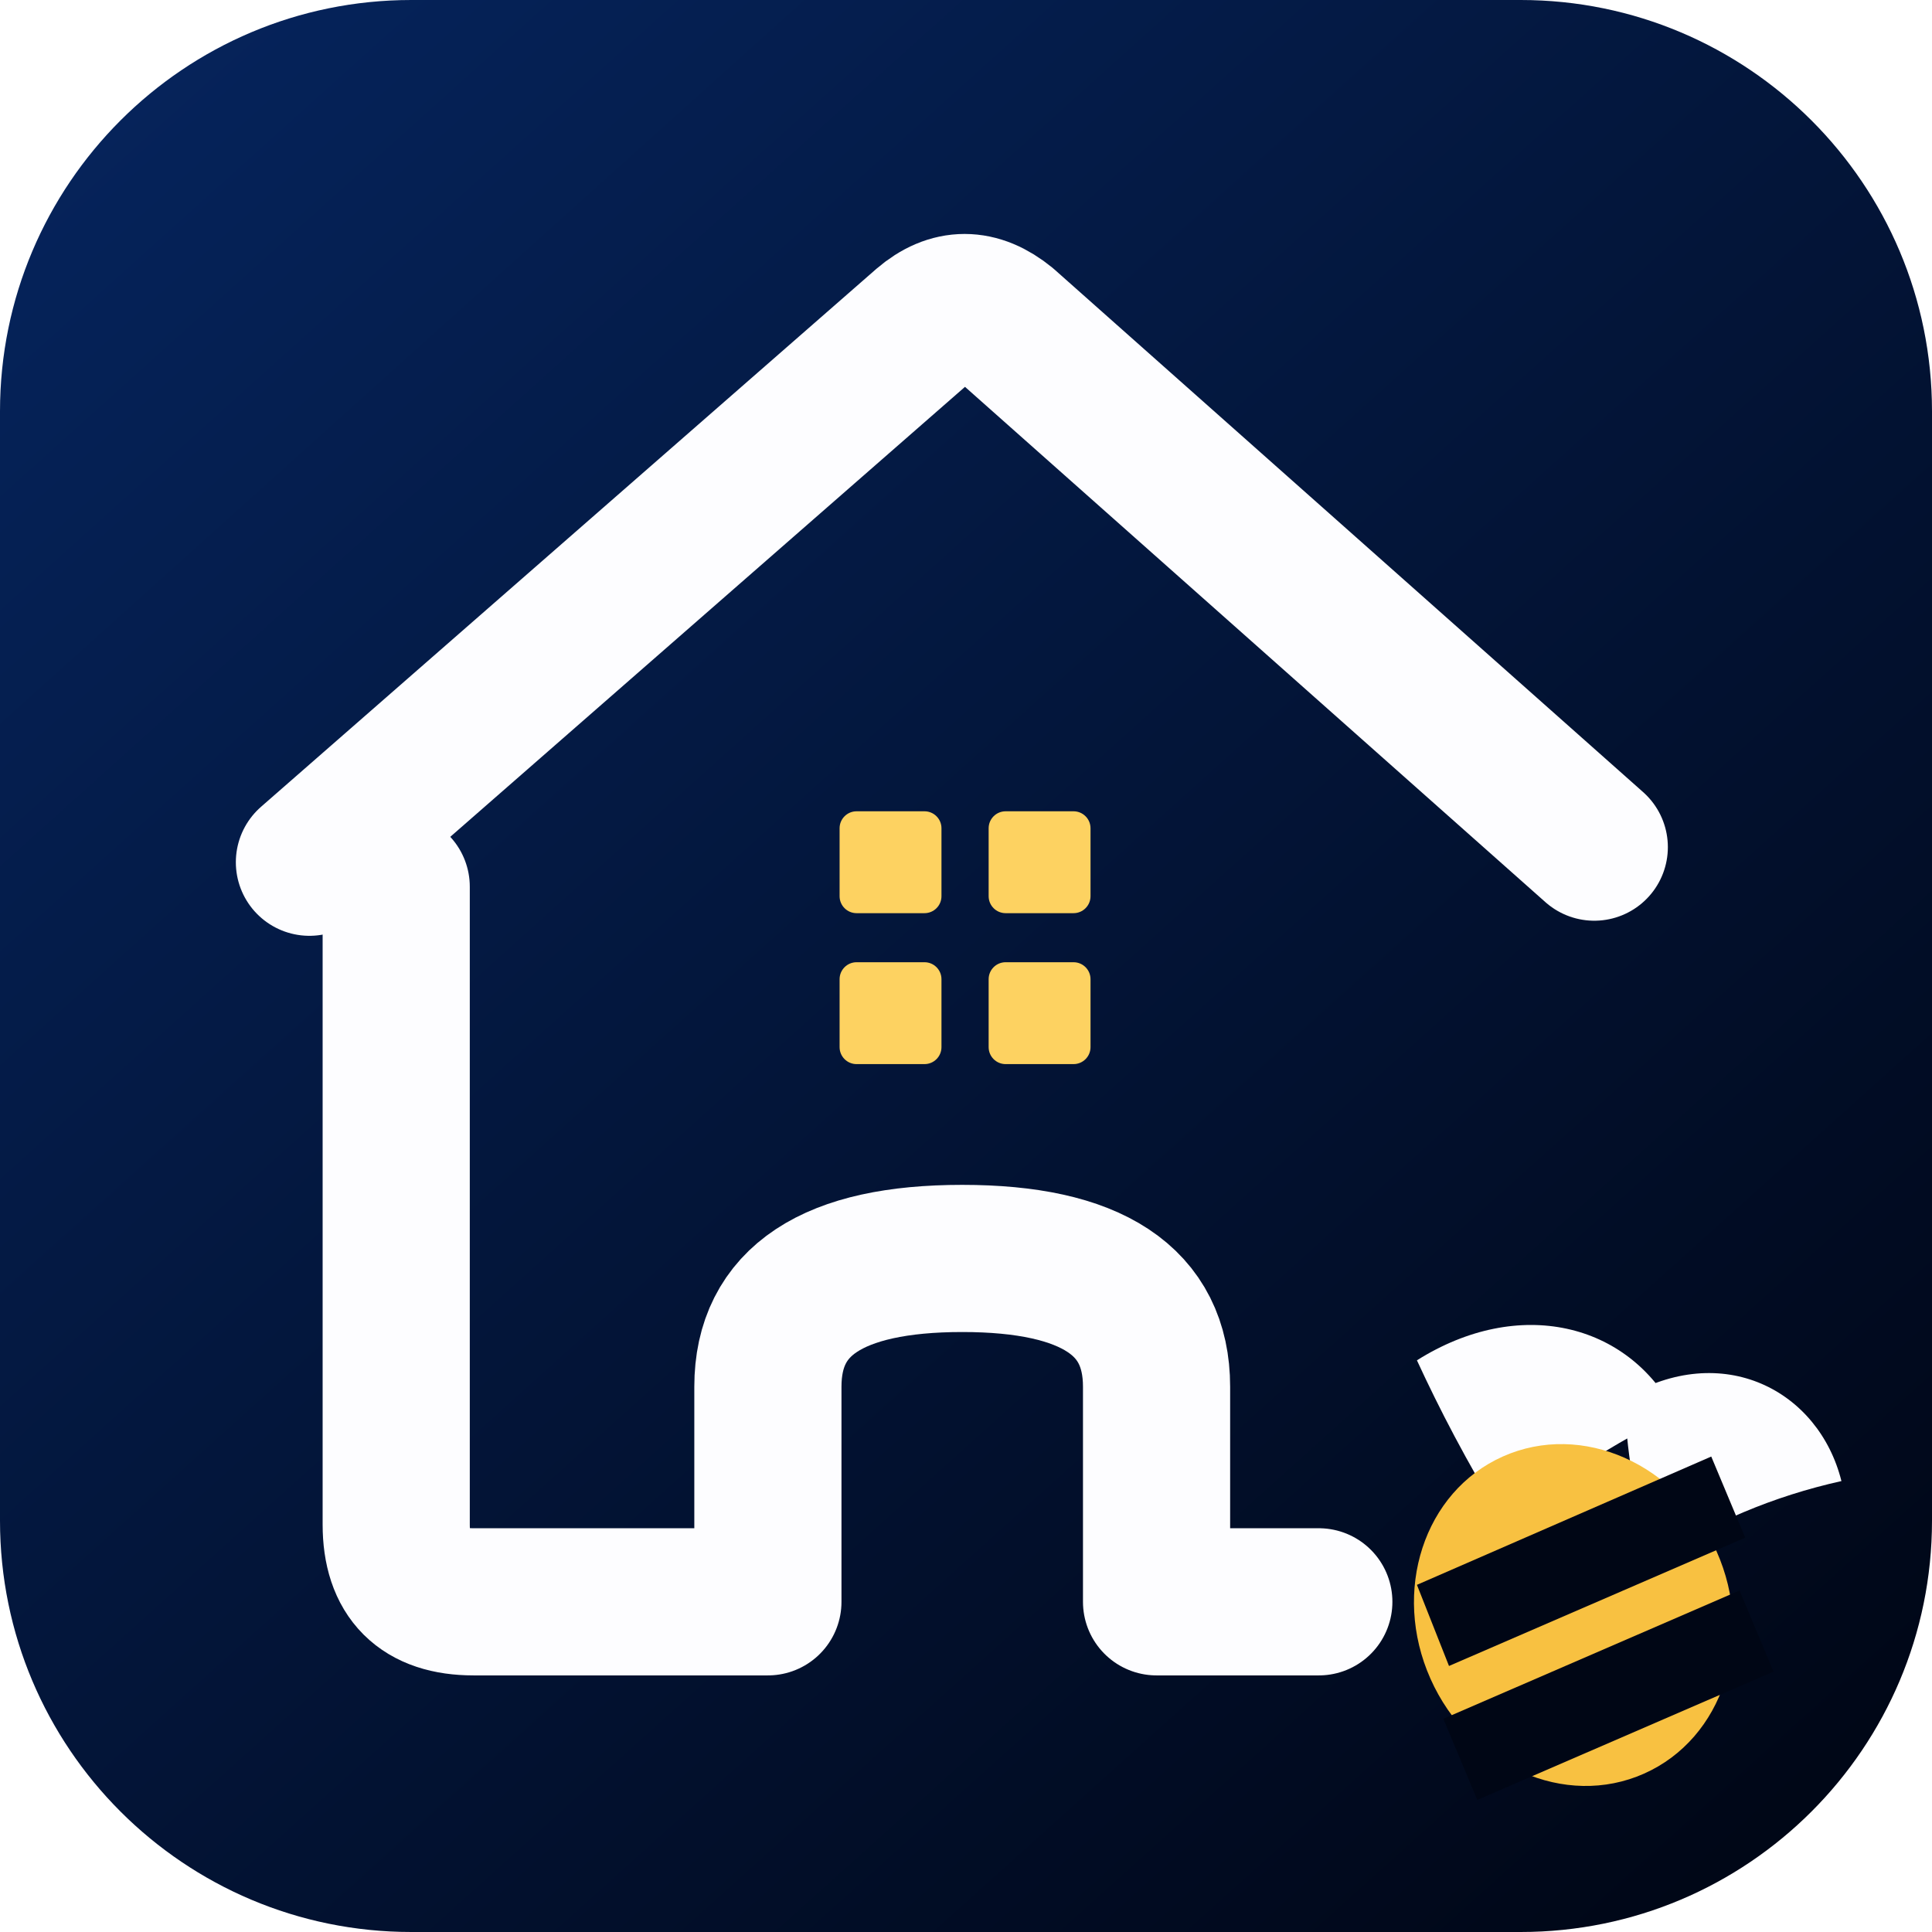
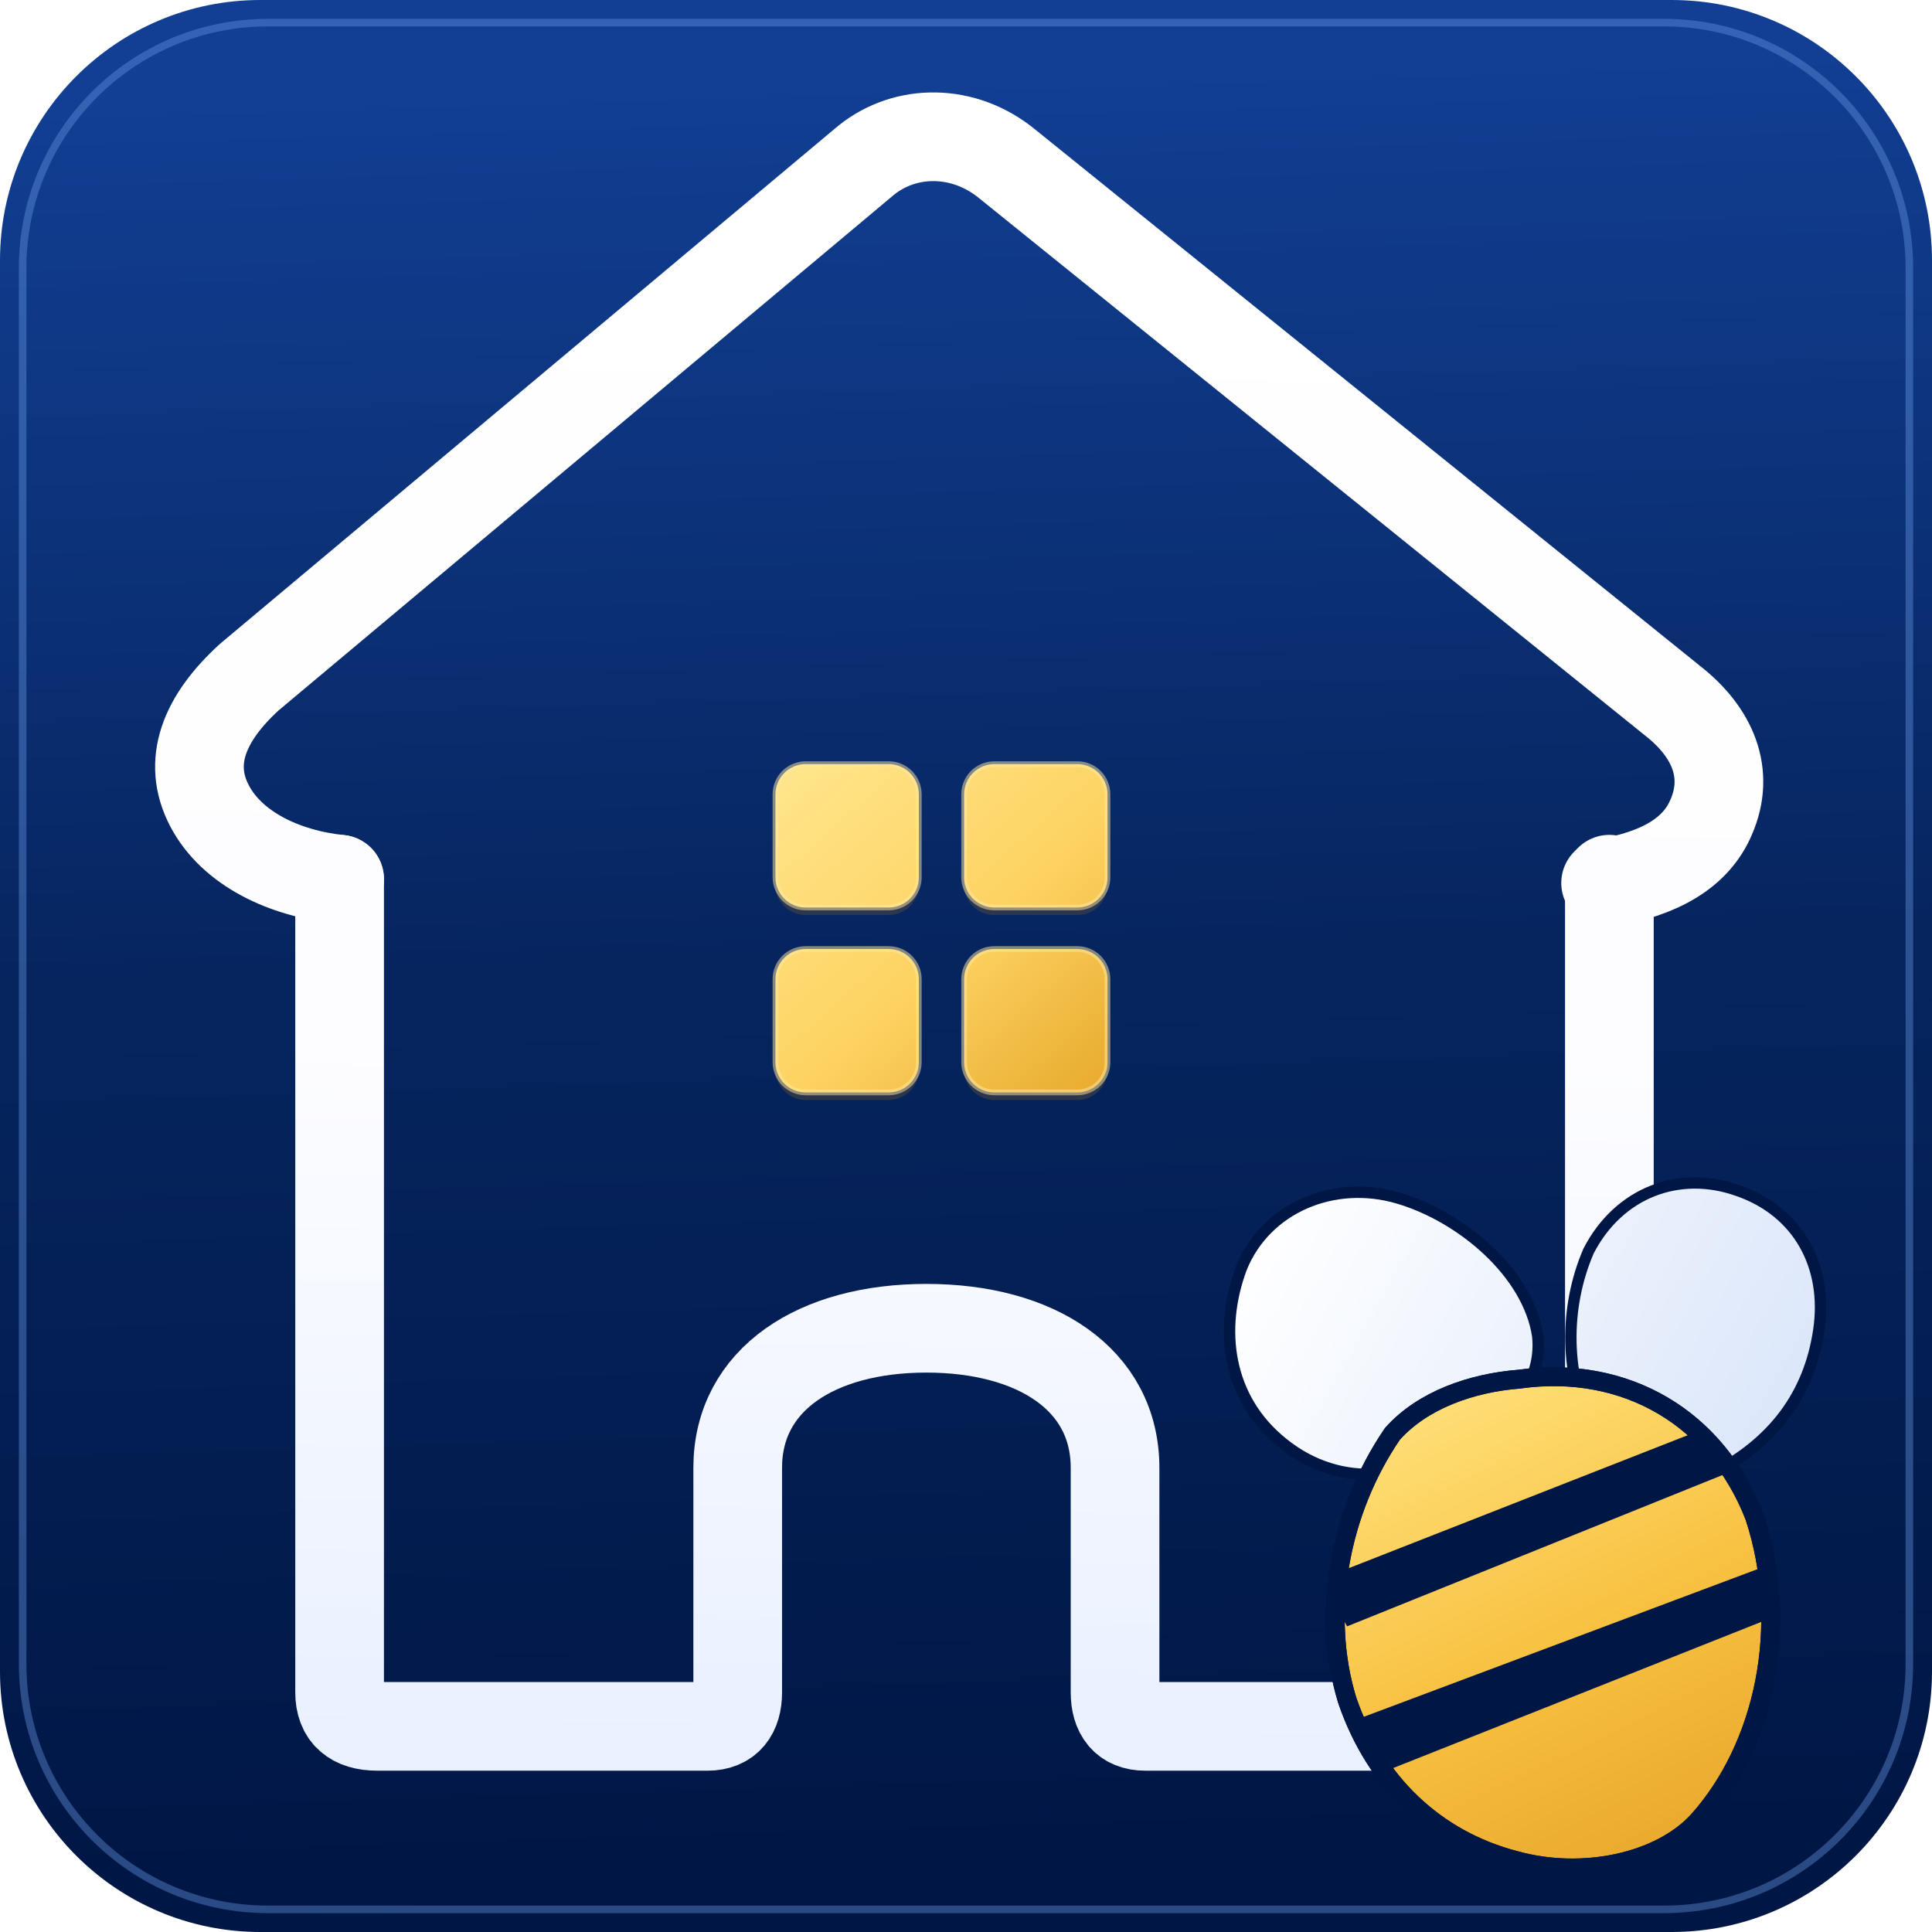
- <svg xmlns="http://www.w3.org/2000/svg" viewBox="0 0 1024 1024" role="img" aria-label="蜜蜂分租小尺寸图标">
+ <svg xmlns="http://www.w3.org/2000/svg" width="1024" height="1024" viewBox="0 0 1024 1024" fill="none">
  <defs>
-     <linearGradient id="background" x1="0" y1="0" x2=".9" y2="1">
-       <stop stop-color="#06255F" />
-       <stop offset="1" stop-color="#000615" />
+     <linearGradient id="bg" x1="490" y1="36" x2="520" y2="1010" gradientUnits="userSpaceOnUse">
+       <stop stop-color="#123F94" />
+       <stop offset="0.48" stop-color="#06255F" />
+       <stop offset="1" stop-color="#001644" />
    </linearGradient>
+     <radialGradient id="bgGlow" cx="0" cy="0" r="1" gradientTransform="translate(500 390) rotate(90) scale(630)">
+       <stop stop-color="#17499F" stop-opacity=".32" />
+       <stop offset="1" stop-color="#001644" stop-opacity="0" />
+     </radialGradient>
+     <linearGradient id="white" x1="520" y1="80" x2="505" y2="930" gradientUnits="userSpaceOnUse">
+       <stop stop-color="#FFFFFF" />
+       <stop offset=".56" stop-color="#FDFDFF" />
+       <stop offset="1" stop-color="#E9F0FF" />
+     </linearGradient>
+     <linearGradient id="window" x1="420" y1="410" x2="575" y2="585" gradientUnits="userSpaceOnUse">
+       <stop stop-color="#FFE58A" />
+       <stop offset=".55" stop-color="#FDD261" />
+       <stop offset="1" stop-color="#E8AB2F" />
+     </linearGradient>
+     <linearGradient id="bee" x1="760" y1="730" x2="884" y2="985" gradientUnits="userSpaceOnUse">
+       <stop stop-color="#FFE17B" />
+       <stop offset=".55" stop-color="#F8C141" />
+       <stop offset="1" stop-color="#E9A82C" />
+     </linearGradient>
+     <linearGradient id="wing" x1="680" y1="625" x2="930" y2="765" gradientUnits="userSpaceOnUse">
+       <stop stop-color="#FFFFFF" stop-opacity="1" />
+       <stop offset="1" stop-color="#DCE7FA" stop-opacity="1" />
+     </linearGradient>
+     <filter id="softShadow" x="-20%" y="-20%" width="140%" height="140%">
+       <feGaussianBlur stdDeviation="8" />
+     </filter>
+     <clipPath id="bodyClip">
+       <path d="M805 731C862 723 910 752 930 804C949 862 935 926 900 965C880 987 839 996 803 986C761 975 729 945 714 901C700 855 710 801 738 760C754 742 780 733 805 731Z" />
+     </clipPath>
  </defs>
-   <rect width="1024" height="1024" rx="218" fill="url(#background)" />
-   <g fill="none" stroke="#FDFDFF" stroke-width="78" stroke-linecap="round" stroke-linejoin="round">
-     <path d="M164 457 490 172Q511 154 533 172L845 449" />
-     <path d="M210 470V808Q210 849 251 849H407V735Q407 667 510 667Q613 667 613 735V849H699" />
+   <rect width="1024" height="1024" rx="138" fill="url(#bg)" />
+   <rect x="10" y="10" width="1004" height="1004" rx="130" fill="url(#bgGlow)" />
+   <rect x="12" y="12" width="1000" height="1000" rx="130" stroke="#6E9FEA" stroke-opacity=".38" stroke-width="4" />
+   <path d="M180 466C151 463 123 450 111 427C99 404 108 381 132 359L459 85C480 68 511 68 534 87L886 371C908 388 917 410 907 433C899 452 880 463 851 468" stroke="url(#white)" stroke-width="47" stroke-linecap="round" stroke-linejoin="round" />
+   <path d="M180 466V897C180 909 187 915 200 915H375C386 915 391 908 391 897V778C391 731 433 704 491 704C549 704 591 731 591 778V897C591 908 596 915 607 915H833C846 915 853 909 853 897V466" stroke="url(#white)" stroke-width="47" stroke-linecap="round" stroke-linejoin="round" />
+   <g>
+     <rect x="411" y="409" width="76" height="76" rx="16" fill="#9B6B1B" fill-opacity=".26" />
+     <rect x="411" y="405" width="76" height="76" rx="16" fill="url(#window)" stroke="#FFEAA7" stroke-opacity=".5" stroke-width="3" />
+     <rect x="511" y="409" width="76" height="76" rx="16" fill="#9B6B1B" fill-opacity=".26" />
+     <rect x="511" y="405" width="76" height="76" rx="16" fill="url(#window)" stroke="#FFEAA7" stroke-opacity=".5" stroke-width="3" />
+     <rect x="411" y="507" width="76" height="76" rx="16" fill="#9B6B1B" fill-opacity=".26" />
+     <rect x="411" y="503" width="76" height="76" rx="16" fill="url(#window)" stroke="#FFEAA7" stroke-opacity=".5" stroke-width="3" />
+     <rect x="511" y="507" width="76" height="76" rx="16" fill="#9B6B1B" fill-opacity=".26" />
+     <rect x="511" y="503" width="76" height="76" rx="16" fill="url(#window)" stroke="#FFEAA7" stroke-opacity=".5" stroke-width="3" />
  </g>
-   <g fill="#FDD261">
-     <rect x="445" y="430" width="54" height="54" rx="9" />
-     <rect x="524" y="430" width="54" height="54" rx="9" />
-     <rect x="445" y="510" width="54" height="54" rx="9" />
-     <rect x="524" y="510" width="54" height="54" rx="9" />
+   <g>
+     <path d="M780 760C750 785 711 790 680 765C650 741 646 704 658 672C671 640 707 625 741 635C775 645 810 675 815 708C818 735 796 756 780 760Z" fill="url(#wing)" stroke="#001644" stroke-width="6" stroke-linejoin="round" />
+     <path d="M845 760C829 730 829 693 842 663C858 632 890 620 921 631C953 642 969 671 964 705C959 739 940 765 906 782C885 790 852 780 835 760Z" fill="url(#wing)" stroke="#001644" stroke-width="6" stroke-linejoin="round" />
+     <path d="M805 731C862 723 910 752 930 804C949 862 935 926 900 965C880 987 839 996 803 986C761 975 729 945 714 901C700 855 710 801 738 760C754 742 780 733 805 731Z" fill="#00102F" fill-opacity=".18" transform="translate(0 5)" />
+     <path d="M805 731C862 723 910 752 930 804C949 862 935 926 900 965C880 987 839 996 803 986C761 975 729 945 714 901C700 855 710 801 738 760C754 742 780 733 805 731Z" fill="url(#bee)" stroke="#001644" stroke-width="10" />
+     <g clip-path="url(#bodyClip)" fill="#001644">
+       <path d="M700 837L960 735L972 758L714 862Z" />
+       <path d="M704 917L976 815L988 838L716 946Z" />
+     </g>
+     <path d="M805 731C862 723 910 752 930 804C949 862 935 926 900 965C880 987 839 996 803 986C761 975 729 945 714 901C700 855 710 801 738 760C754 742 780 733 805 731Z" stroke="#001644" stroke-width="10" />
  </g>
-   <path d="M751 721c54-34 112-20 137 28-33 16-62 35-91 58-20-33-34-60-46-86ZM861 741c52-31 103-4 115 44-36 8-69 22-100 42-10-32-14-59-15-86Z" fill="#FDFDFF" />
-   <ellipse cx="834" cy="856" rx="83" ry="92" transform="rotate(-24 834 856)" fill="#F8C141" />
-   <path d="M751 840 907 772 925 815 768 883ZM765 911 922 843 940 886 783 954Z" fill="#000615" />
</svg>
